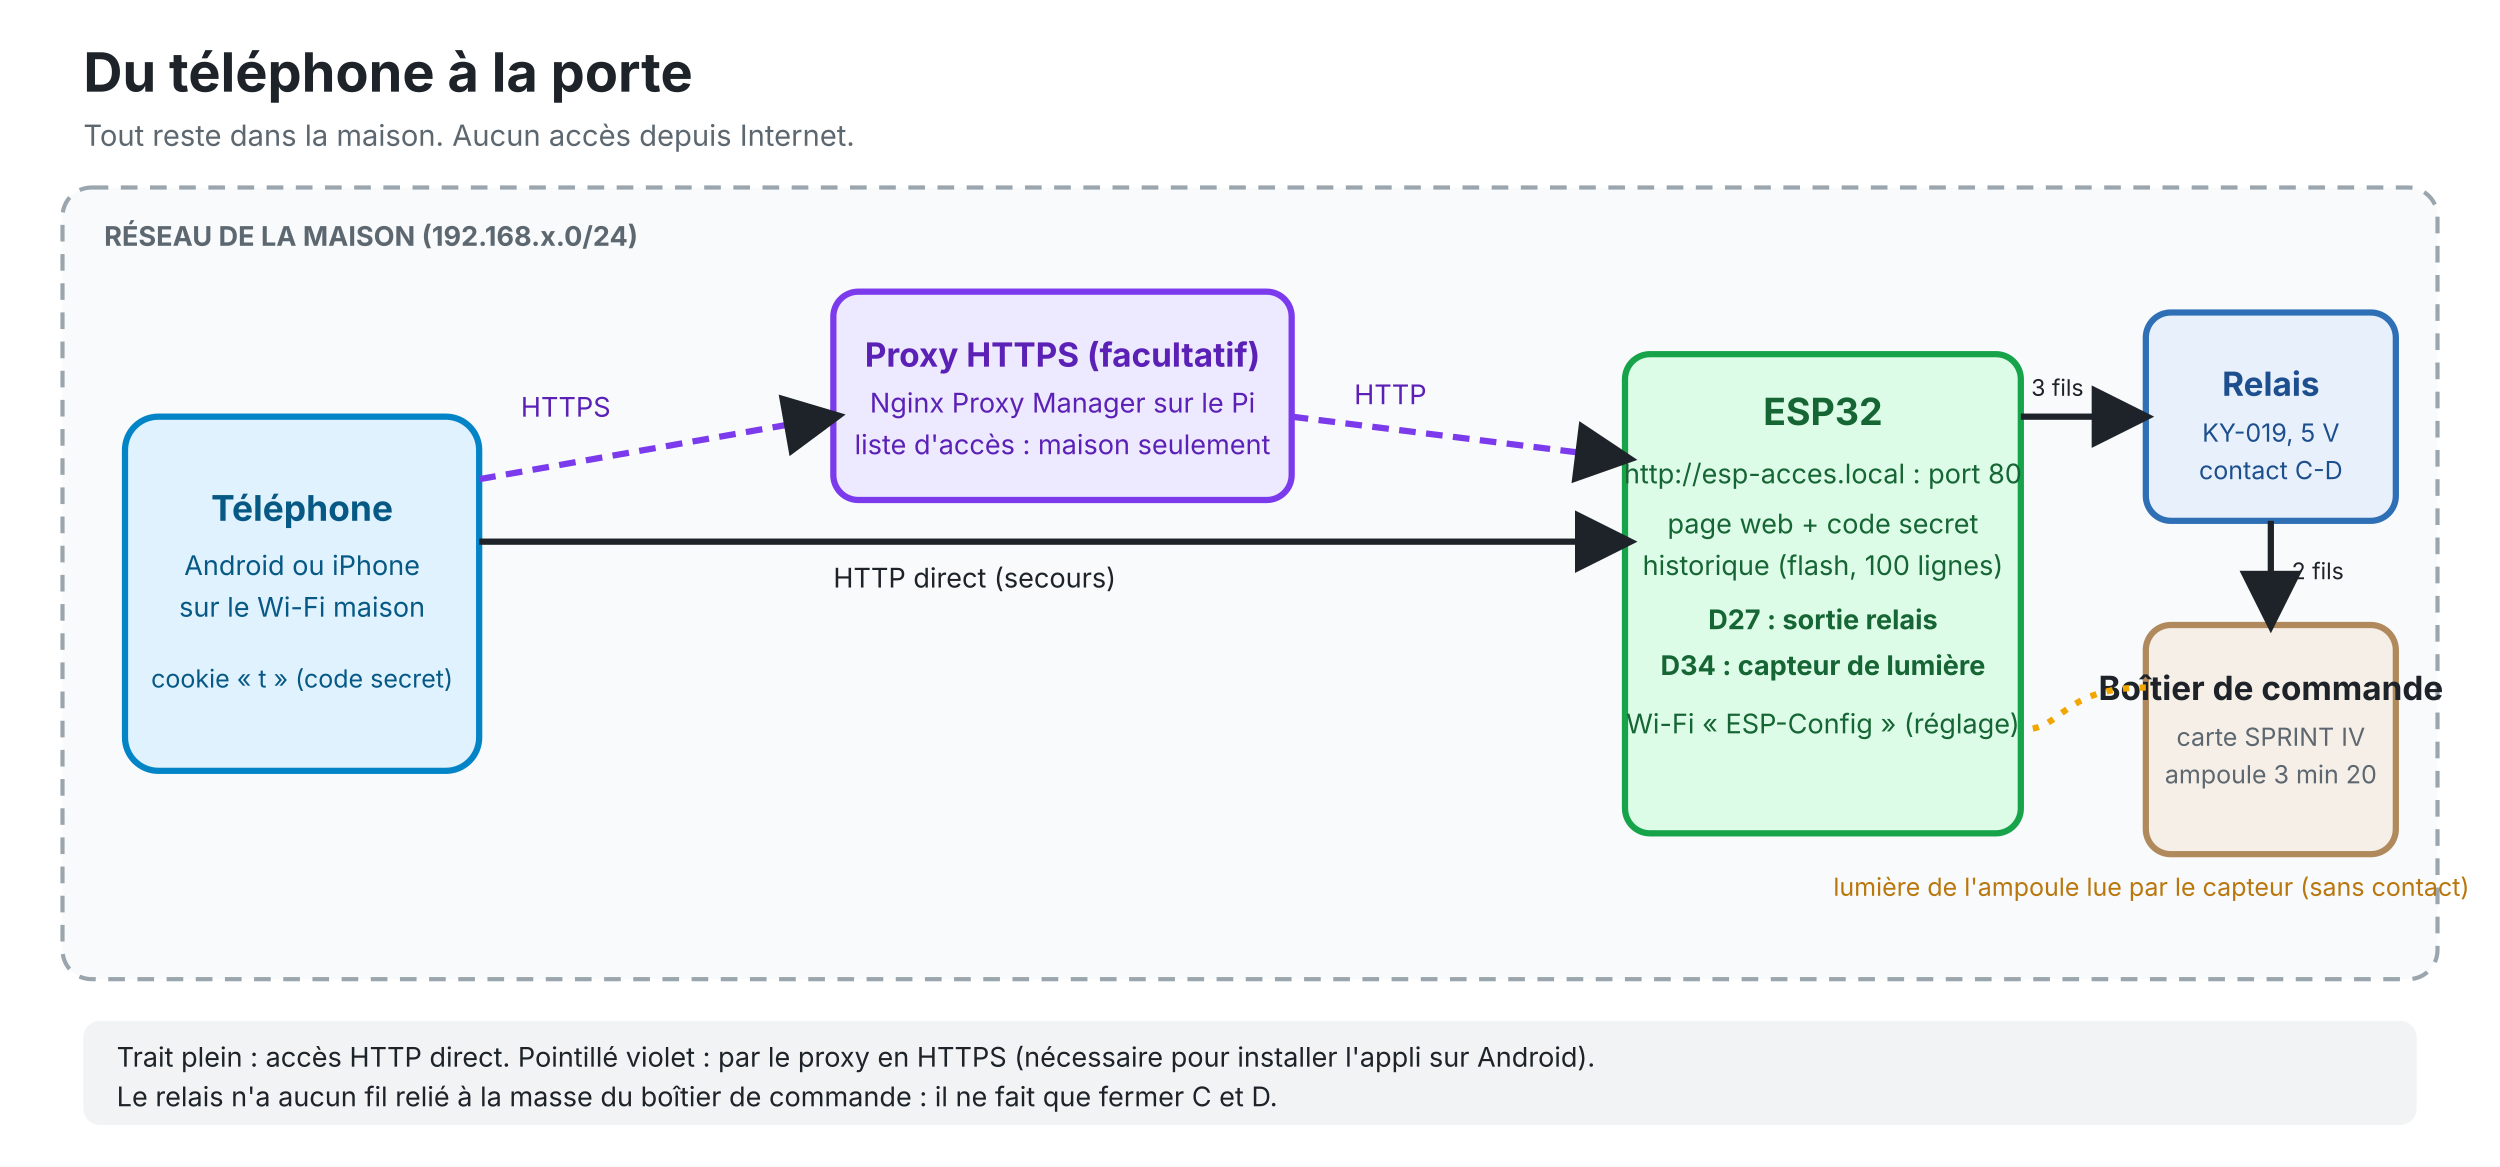
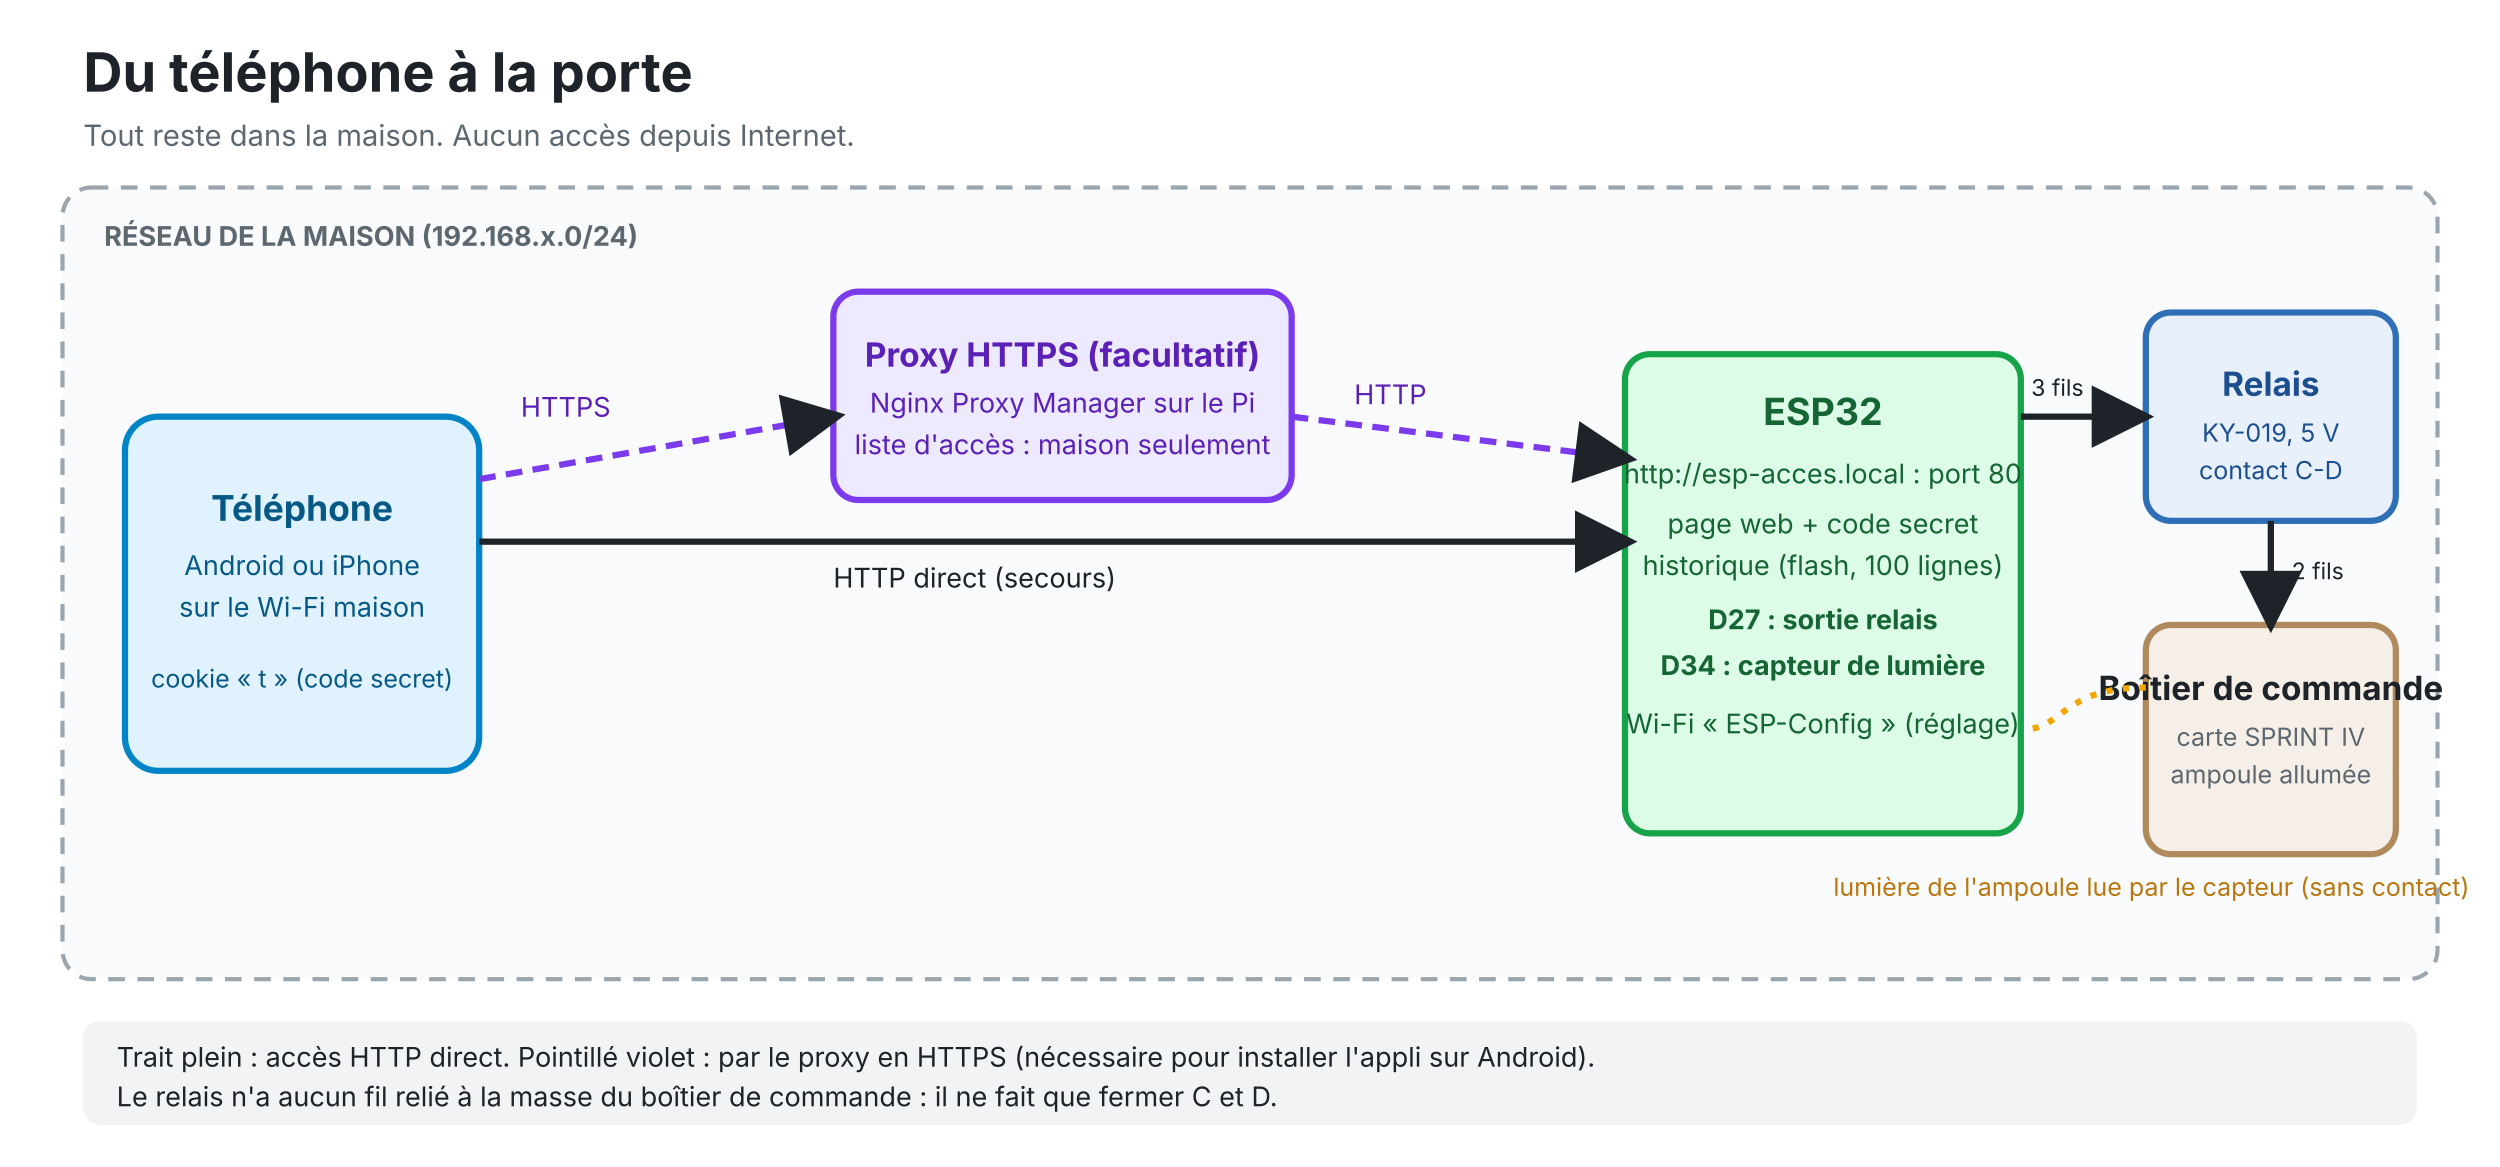
<svg xmlns="http://www.w3.org/2000/svg" viewBox="0 0 1200 560" font-family="Inter, Arial, sans-serif">
  <defs>
    <marker id="a" markerWidth="10" markerHeight="10" refX="8" refY="5" orient="auto">
      <path d="M0,0 L10,5 L0,10 z" fill="#1d2328" />
    </marker>
  </defs>
  <rect width="1200" height="560" fill="#ffffff" />
  <text x="40" y="44" font-size="26" font-weight="700" fill="#1d2328">Du téléphone à la porte</text>
  <text x="40" y="70" font-size="14" fill="#5c6770">Tout reste dans la maison. Aucun accès depuis Internet.</text>
  <rect x="30" y="90" width="1140" height="380" rx="14" fill="#f8fafb" stroke="#9aa5ad" stroke-width="2" stroke-dasharray="8 6" />
  <text x="50" y="118" font-size="13" font-weight="700" fill="#5c6770">RÉSEAU DE LA MAISON (192.168.x.0/24)</text>
  <rect x="60" y="200" width="170" height="170" rx="16" fill="#e0f2fe" stroke="#0284c7" stroke-width="3" />
  <text x="145" y="250" text-anchor="middle" font-size="17" font-weight="700" fill="#075985">Téléphone</text>
  <text x="145" y="276" text-anchor="middle" font-size="13" fill="#075985">Android ou iPhone</text>
  <text x="145" y="296" text-anchor="middle" font-size="13" fill="#075985">sur le Wi-Fi maison</text>
  <text x="145" y="330" text-anchor="middle" font-size="12" fill="#075985">cookie « t » (code secret)</text>
  <rect x="400" y="140" width="220" height="100" rx="12" fill="#ede9fe" stroke="#7c3aed" stroke-width="3" />
  <text x="510" y="176" text-anchor="middle" font-size="16" font-weight="700" fill="#5b21b6">Proxy HTTPS (facultatif)</text>
  <text x="510" y="198" text-anchor="middle" font-size="13" fill="#5b21b6">Nginx Proxy Manager sur le Pi</text>
  <text x="510" y="218" text-anchor="middle" font-size="13" fill="#5b21b6">liste d'accès : maison seulement</text>
  <rect x="780" y="170" width="190" height="230" rx="12" fill="#dcfce7" stroke="#16a34a" stroke-width="3" />
  <text x="875" y="204" text-anchor="middle" font-size="18" font-weight="700" fill="#166534">ESP32</text>
  <g font-size="13" fill="#166534" text-anchor="middle">
    <text x="875" y="232">http://esp-acces.local : port 80</text>
    <text x="875" y="256">page web + code secret</text>
    <text x="875" y="276">historique (flash, 100 lignes)</text>
    <text x="875" y="302" font-weight="700">D27 : sortie relais</text>
    <text x="875" y="324" font-weight="700">D34 : capteur de lumière</text>
    <text x="875" y="352">Wi-Fi « ESP-Config » (réglage)</text>
  </g>
  <rect x="1030" y="150" width="120" height="100" rx="12" fill="#e8f1fb" stroke="#2f6fb5" stroke-width="3" />
  <text x="1090" y="190" text-anchor="middle" font-size="16" font-weight="700" fill="#1d4f8f">Relais</text>
  <text x="1090" y="212" text-anchor="middle" font-size="12" fill="#1d4f8f">KY-019, 5 V</text>
  <text x="1090" y="230" text-anchor="middle" font-size="12" fill="#1d4f8f">contact C-D</text>
  <rect x="1030" y="300" width="120" height="110" rx="12" fill="#f6efe7" stroke="#b08a5c" stroke-width="3" />
  <text x="1090" y="336" text-anchor="middle" font-size="16" font-weight="700" fill="#1d2328">Boîtier de commande</text>
  <text x="1090" y="358" text-anchor="middle" font-size="12" fill="#5c6770">carte SPRINT IV</text>
-   <text x="1090" y="376" text-anchor="middle" font-size="12" fill="#5c6770">ampoule 3 min 20</text>
+   <text x="1090" y="376" text-anchor="middle" font-size="12" fill="#5c6770">ampoule allumée</text>
  <path d="M230,260 L780,260" stroke="#1d2328" stroke-width="3" fill="none" marker-end="url(#a)" />
  <text x="400" y="282" font-size="13" fill="#1d2328">HTTP direct (secours)</text>
  <path d="M230,230 L400,200" stroke="#7c3aed" stroke-width="3" fill="none" stroke-dasharray="8 5" marker-end="url(#a)" />
  <text x="250" y="200" font-size="13" fill="#5b21b6">HTTPS</text>
  <path d="M620,200 L780,220" stroke="#7c3aed" stroke-width="3" fill="none" stroke-dasharray="8 5" marker-end="url(#a)" />
  <text x="650" y="194" font-size="13" fill="#5b21b6">HTTP</text>
  <path d="M970,200 L1028,200" stroke="#1d2328" stroke-width="3" fill="none" marker-end="url(#a)" />
  <text x="975" y="190" font-size="11" fill="#1d2328">3 fils</text>
  <path d="M1090,250 L1090,298" stroke="#1d2328" stroke-width="3" fill="none" marker-end="url(#a)" />
  <text x="1100" y="278" font-size="11" fill="#1d2328">2 fils</text>
  <path d="M1030,330 C990,330 990,350 972,350" stroke="#f2a600" stroke-width="3" fill="none" stroke-dasharray="3 5" />
  <text x="880" y="430" font-size="12" fill="#b9770e">lumière de l'ampoule lue par le capteur (sans contact)</text>
  <rect x="40" y="490" width="1120" height="50" rx="8" fill="#f1f3f5" />
  <text x="56" y="512" font-size="13" fill="#1d2328">Trait plein : accès HTTP direct. Pointillé violet : par le proxy en HTTPS (nécessaire pour installer l'appli sur Android).</text>
  <text x="56" y="531" font-size="13" fill="#1d2328">Le relais n'a aucun fil relié à la masse du boîtier de commande : il ne fait que fermer C et D.</text>
</svg>
